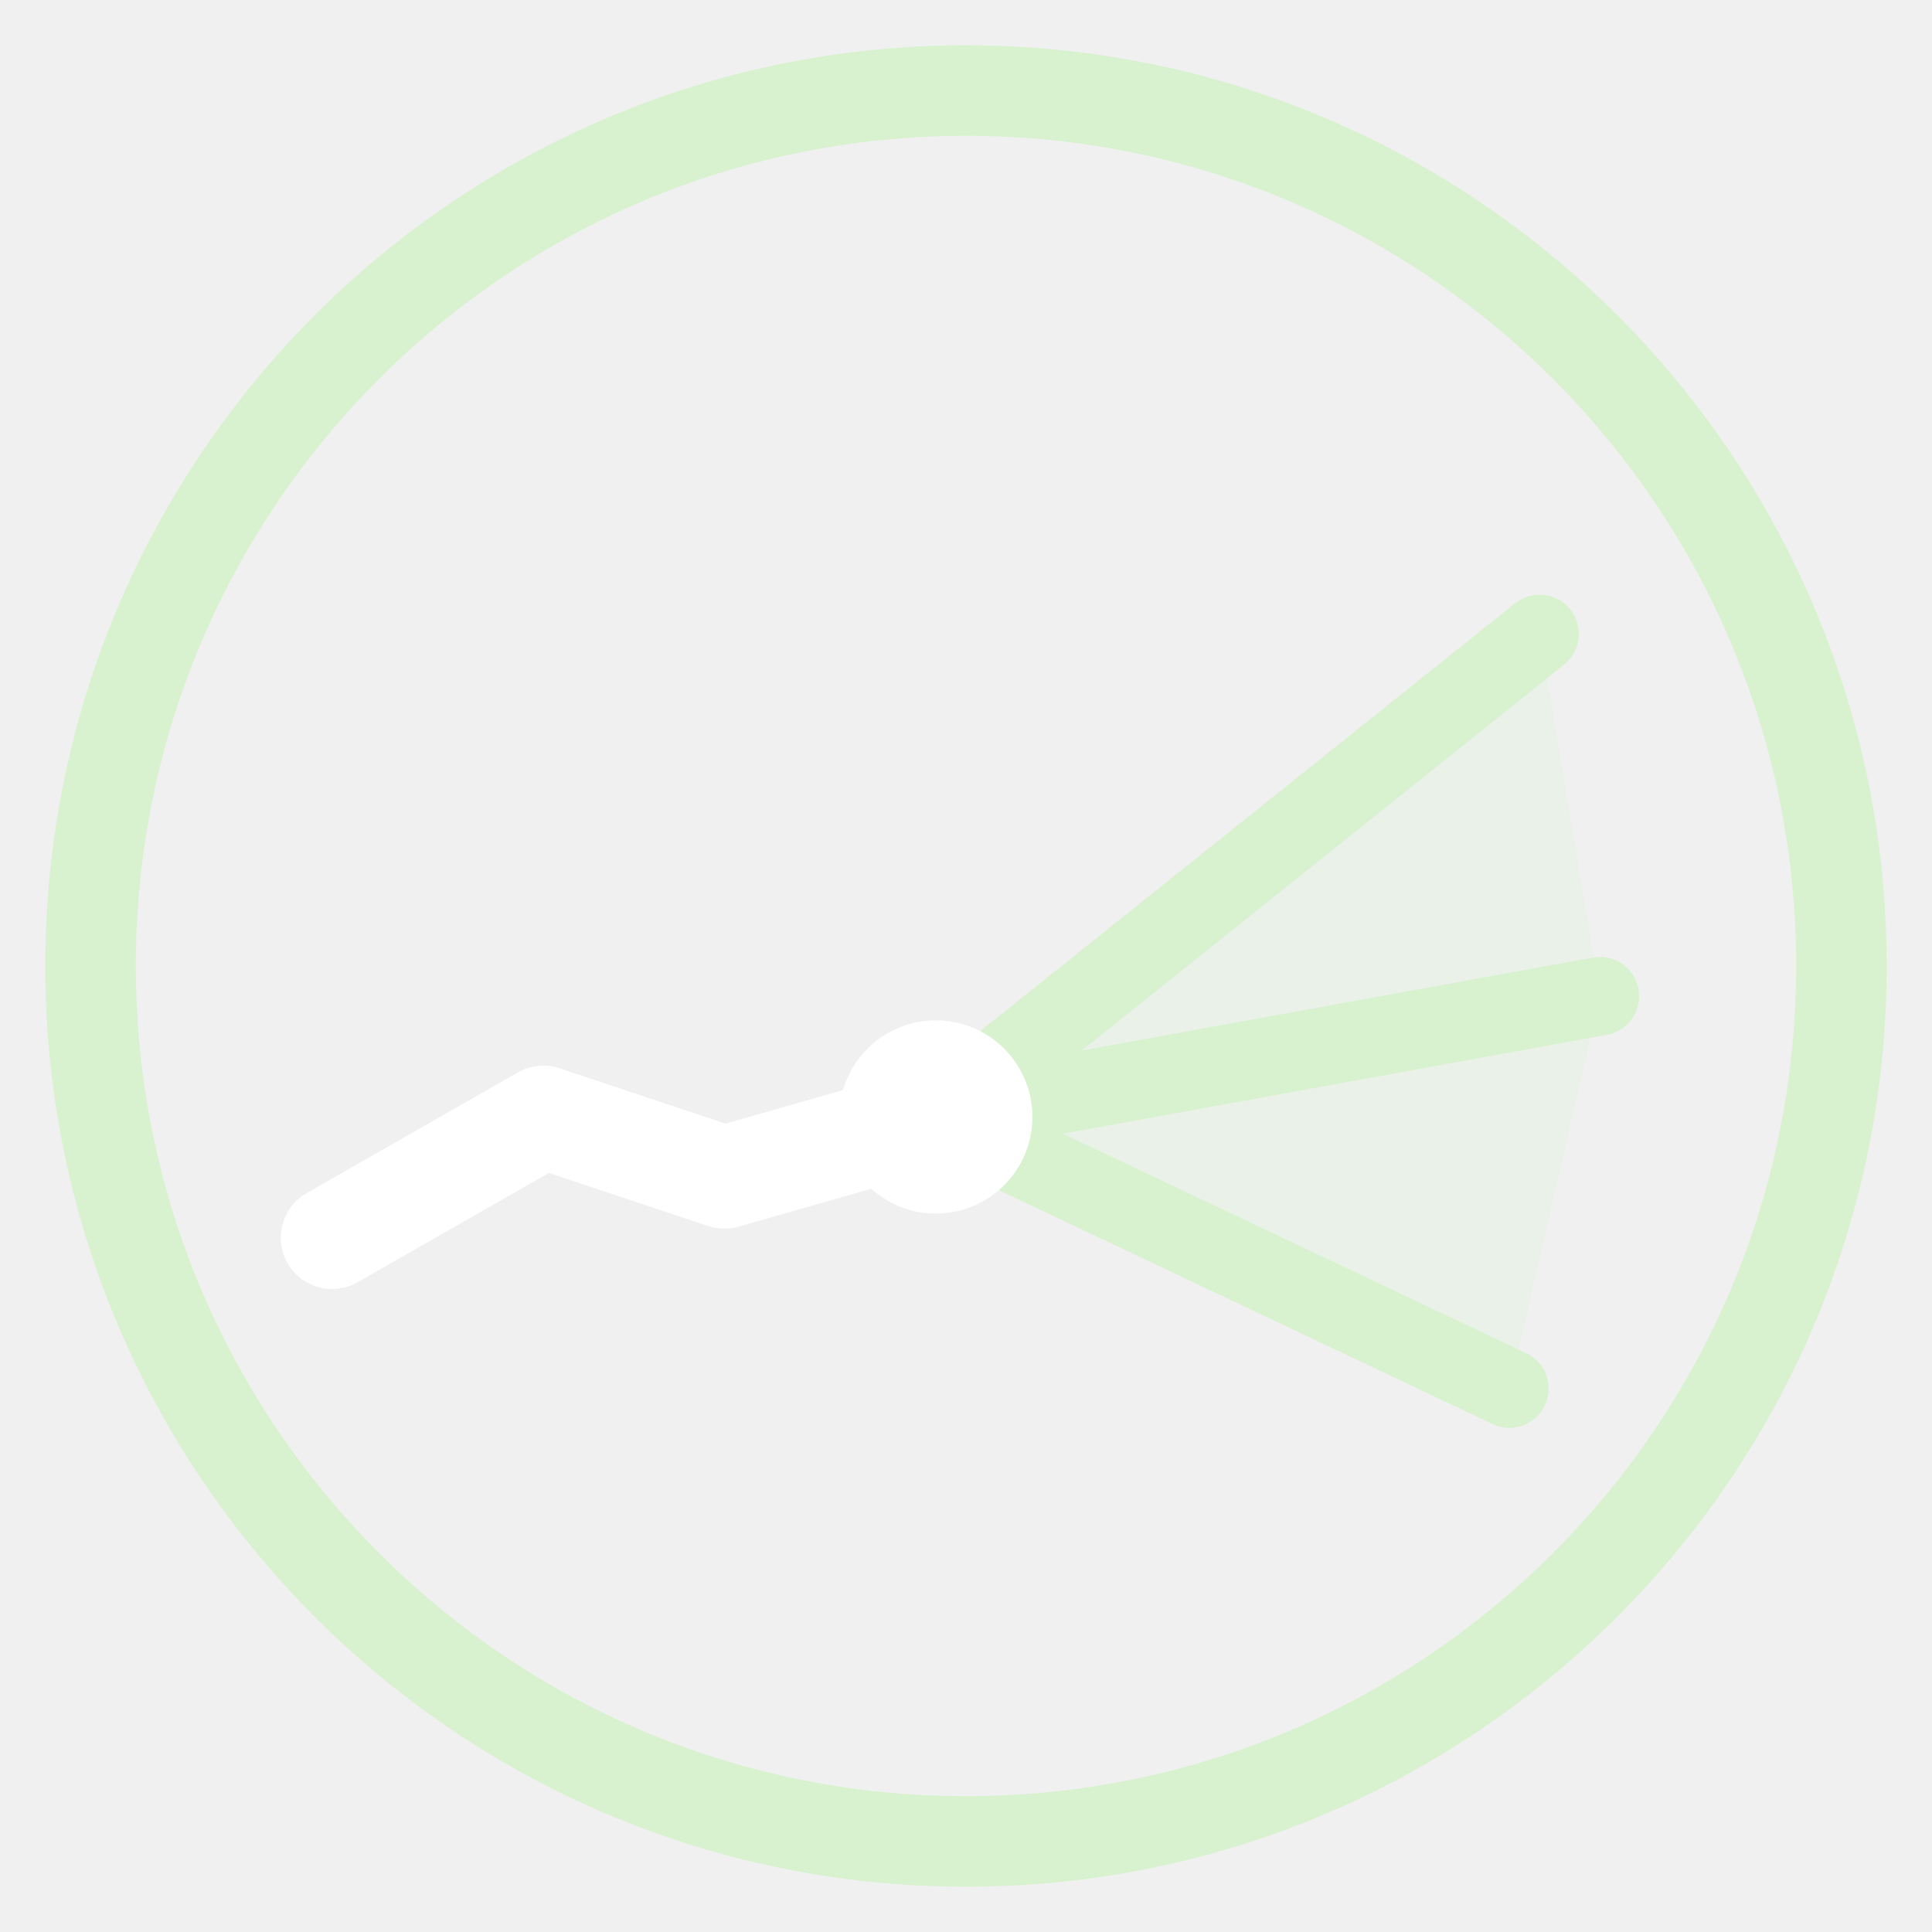
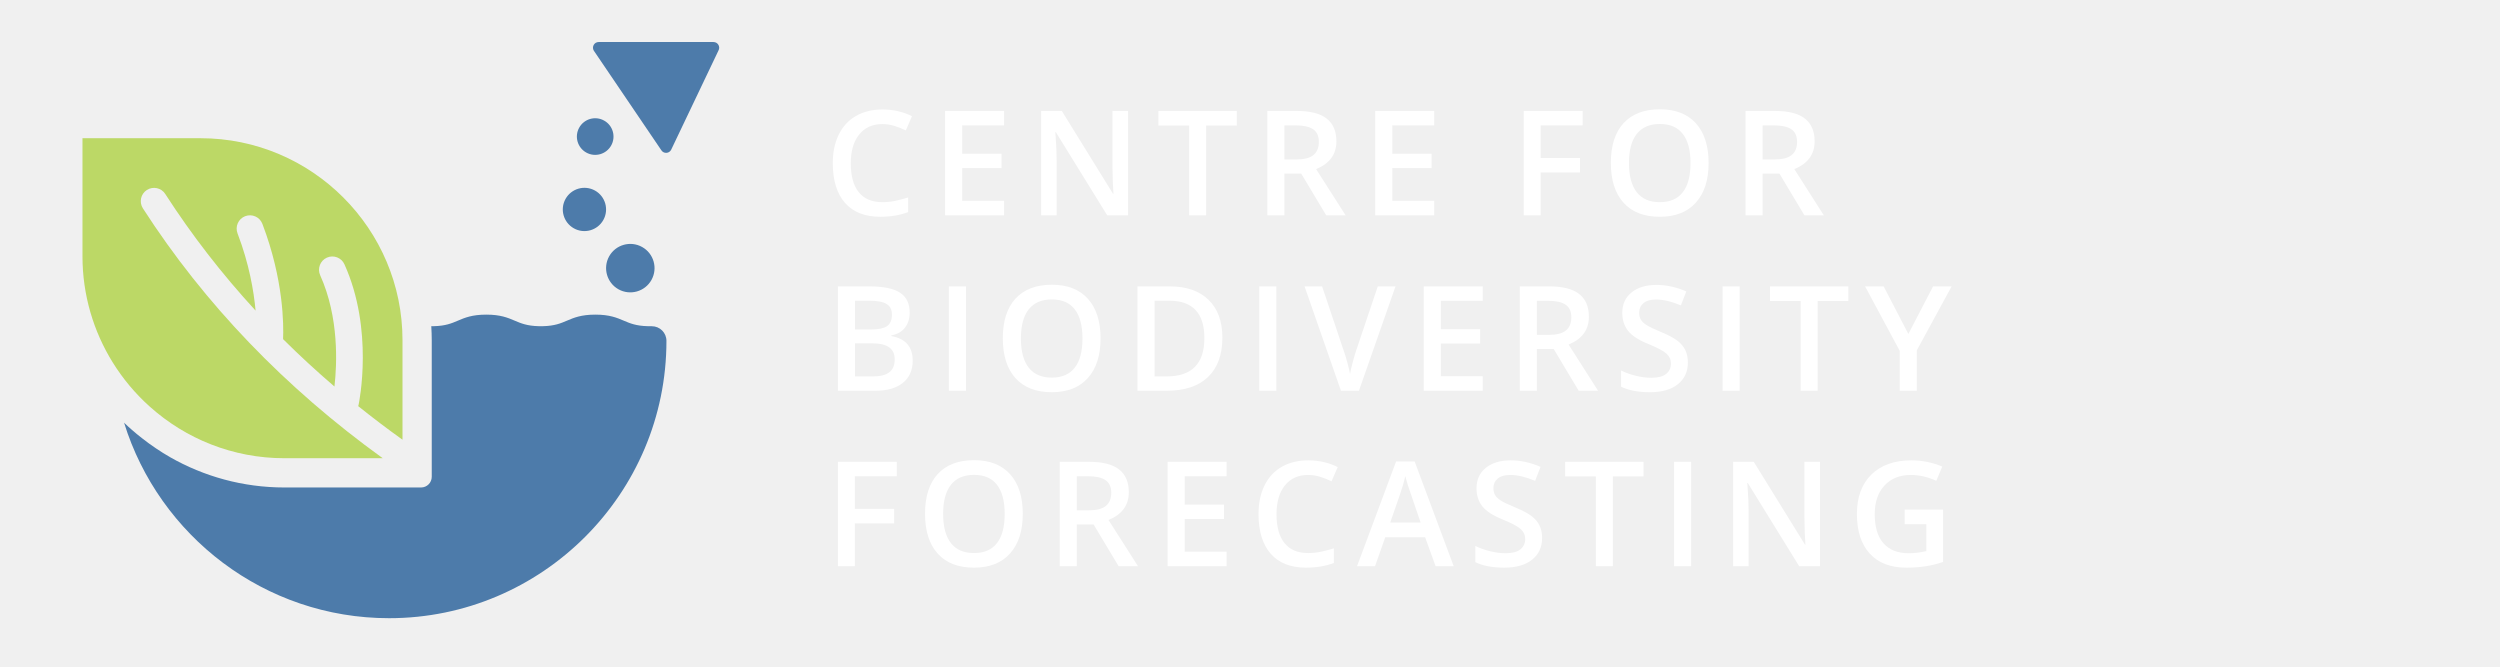
- <svg xmlns="http://www.w3.org/2000/svg" viewBox="0 0 64 64" role="img" aria-label="CBF (placeholder mark)">
-   <circle cx="32" cy="32" r="29" fill="none" stroke="#d8f2cf" stroke-width="3" />
-   <path d="M31 37 L51 21 L53 33 L50 46 Z" fill="#d8f2cf" opacity=".25" />
-   <path d="M31 37 L51 21 M31 37 L53 33 M31 37 L50 46" fill="none" stroke="#d8f2cf" stroke-width="2.6" stroke-linecap="round" />
-   <path d="M11 41 L18 37 L24 39 L31 37" fill="none" stroke="#ffffff" stroke-width="3.4" stroke-linecap="round" stroke-linejoin="round" />
-   <circle cx="31" cy="37" r="3.2" fill="#ffffff" />
+ <svg xmlns="http://www.w3.org/2000/svg" xmlns:xlink="http://www.w3.org/1999/xlink" width="425.197" height="113.386" viewBox="0 0 425.197 113.386">
+   <defs>
+     <g>
+       <g id="glyph-0-0">
+         <path d="M 9.891 -15.516 C 8.223 -15.516 6.91 -14.922 5.953 -13.734 C 5.004 -12.555 4.531 -10.926 4.531 -8.844 C 4.531 -6.664 4.988 -5.02 5.906 -3.906 C 6.82 -2.789 8.148 -2.234 9.891 -2.234 C 10.641 -2.234 11.367 -2.305 12.078 -2.453 C 12.785 -2.609 13.52 -2.801 14.281 -3.031 L 14.281 -0.547 C 12.883 -0.016 11.305 0.25 9.547 0.25 C 6.941 0.25 4.941 -0.535 3.547 -2.109 C 2.16 -3.691 1.469 -5.945 1.469 -8.875 C 1.469 -10.719 1.805 -12.332 2.484 -13.719 C 3.16 -15.102 4.133 -16.16 5.406 -16.891 C 6.688 -17.629 8.191 -18 9.922 -18 C 11.734 -18 13.406 -17.617 14.938 -16.859 L 13.891 -14.438 C 13.297 -14.727 12.664 -14.977 12 -15.188 C 11.332 -15.406 10.629 -15.516 9.891 -15.516 Z M 9.891 -15.516 " />
+       </g>
+       <g id="glyph-0-1">
+         <path d="M 12.375 0 L 2.344 0 L 2.344 -17.75 L 12.375 -17.75 L 12.375 -15.297 L 5.25 -15.297 L 5.25 -10.469 L 11.938 -10.469 L 11.938 -8.031 L 5.25 -8.031 L 5.25 -2.469 L 12.375 -2.469 Z M 12.375 0 " />
+       </g>
+       <g id="glyph-0-2">
+         <path d="M 17.125 0 L 13.578 0 L 4.844 -14.141 L 4.75 -14.141 L 4.812 -13.359 C 4.926 -11.848 4.984 -10.469 4.984 -9.219 L 4.984 0 L 2.344 0 L 2.344 -17.75 L 5.859 -17.75 L 14.562 -3.672 L 14.641 -3.672 C 14.617 -3.859 14.582 -4.535 14.531 -5.703 C 14.488 -6.879 14.469 -7.797 14.469 -8.453 L 14.469 -17.75 L 17.125 -17.75 Z M 17.125 0 " />
+       </g>
+       <g id="glyph-0-3">
+         <path d="M 8.469 0 L 5.578 0 L 5.578 -15.266 L 0.359 -15.266 L 0.359 -17.75 L 13.688 -17.75 L 13.688 -15.266 L 8.469 -15.266 Z M 8.469 0 " />
+       </g>
+       <g id="glyph-0-4">
+         <path d="M 5.25 -9.5 L 7.266 -9.5 C 8.609 -9.5 9.582 -9.75 10.188 -10.25 C 10.801 -10.75 11.109 -11.492 11.109 -12.484 C 11.109 -13.484 10.781 -14.203 10.125 -14.641 C 9.469 -15.078 8.477 -15.297 7.156 -15.297 L 5.25 -15.297 Z M 5.25 -7.094 L 5.25 0 L 2.344 0 L 2.344 -17.75 L 7.359 -17.75 C 9.648 -17.75 11.344 -17.316 12.438 -16.453 C 13.539 -15.598 14.094 -14.305 14.094 -12.578 C 14.094 -10.367 12.941 -8.797 10.641 -7.859 L 15.656 0 L 12.359 0 L 8.109 -7.094 Z M 5.25 -7.094 " />
+       </g>
+       <g id="glyph-0-5">
+ </g>
+       <g id="glyph-0-6">
+         <path d="M 5.219 0 L 2.344 0 L 2.344 -17.75 L 12.359 -17.75 L 12.359 -15.297 L 5.219 -15.297 L 5.219 -9.75 L 11.906 -9.75 L 11.906 -7.281 L 5.219 -7.281 Z M 5.219 0 " />
+       </g>
+       <g id="glyph-0-7">
+         <path d="M 18.094 -8.891 C 18.094 -6.004 17.367 -3.758 15.922 -2.156 C 14.484 -0.551 12.441 0.25 9.797 0.25 C 7.117 0.25 5.062 -0.547 3.625 -2.141 C 2.188 -3.734 1.469 -5.992 1.469 -8.922 C 1.469 -11.848 2.188 -14.098 3.625 -15.672 C 5.07 -17.242 7.133 -18.031 9.812 -18.031 C 12.457 -18.031 14.5 -17.234 15.938 -15.641 C 17.375 -14.047 18.094 -11.797 18.094 -8.891 Z M 4.547 -8.891 C 4.547 -6.711 4.988 -5.055 5.875 -3.922 C 6.758 -2.797 8.066 -2.234 9.797 -2.234 C 11.516 -2.234 12.812 -2.789 13.688 -3.906 C 14.57 -5.02 15.016 -6.68 15.016 -8.891 C 15.016 -11.066 14.578 -12.719 13.703 -13.844 C 12.836 -14.969 11.539 -15.531 9.812 -15.531 C 8.07 -15.531 6.758 -14.969 5.875 -13.844 C 4.988 -12.719 4.547 -11.066 4.547 -8.891 Z M 4.547 -8.891 " />
+       </g>
+       <g id="glyph-0-8">
+         <path d="M 2.344 -17.75 L 7.609 -17.75 C 10.055 -17.75 11.82 -17.391 12.906 -16.672 C 14 -15.961 14.547 -14.836 14.547 -13.297 C 14.547 -12.266 14.273 -11.406 13.734 -10.719 C 13.203 -10.031 12.438 -9.598 11.438 -9.422 L 11.438 -9.297 C 12.676 -9.066 13.586 -8.602 14.172 -7.906 C 14.766 -7.219 15.062 -6.281 15.062 -5.094 C 15.062 -3.5 14.504 -2.25 13.391 -1.344 C 12.273 -0.445 10.727 0 8.75 0 L 2.344 0 Z M 5.25 -10.422 L 8.031 -10.422 C 9.25 -10.422 10.133 -10.609 10.688 -10.984 C 11.25 -11.367 11.531 -12.023 11.531 -12.953 C 11.531 -13.785 11.227 -14.383 10.625 -14.75 C 10.02 -15.125 9.062 -15.312 7.75 -15.312 L 5.25 -15.312 Z M 5.25 -8.062 L 5.25 -2.438 L 8.328 -2.438 C 9.535 -2.438 10.445 -2.664 11.062 -3.125 C 11.688 -3.594 12 -4.332 12 -5.344 C 12 -6.258 11.68 -6.941 11.047 -7.391 C 10.422 -7.836 9.469 -8.062 8.188 -8.062 Z M 5.25 -8.062 " />
+       </g>
+       <g id="glyph-0-9">
+         <path d="M 2.344 0 L 2.344 -17.75 L 5.25 -17.75 L 5.25 0 Z M 2.344 0 " />
+       </g>
+       <g id="glyph-0-10">
+         <path d="M 16.781 -9.047 C 16.781 -6.117 15.961 -3.879 14.328 -2.328 C 12.703 -0.773 10.363 0 7.312 0 L 2.344 0 L 2.344 -17.75 L 7.828 -17.75 C 10.648 -17.75 12.848 -16.988 14.422 -15.469 C 15.992 -13.945 16.781 -11.805 16.781 -9.047 Z M 13.719 -8.953 C 13.719 -13.191 11.727 -15.312 7.75 -15.312 L 5.25 -15.312 L 5.25 -2.438 L 7.312 -2.438 C 11.582 -2.438 13.719 -4.609 13.719 -8.953 Z M 13.719 -8.953 " />
+       </g>
+       <g id="glyph-0-11">
+         <path d="M 12.453 -17.75 L 15.469 -17.75 L 9.25 0 L 6.188 0 L 0 -17.75 L 2.984 -17.75 L 6.688 -6.719 C 6.883 -6.188 7.094 -5.504 7.312 -4.672 C 7.531 -3.848 7.672 -3.234 7.734 -2.828 C 7.836 -3.441 8 -4.148 8.219 -4.953 C 8.438 -5.766 8.613 -6.367 8.75 -6.766 Z M 12.453 -17.75 " />
+       </g>
+       <g id="glyph-0-12">
+         <path d="M 12.578 -4.812 C 12.578 -3.238 12.004 -2 10.859 -1.094 C 9.723 -0.195 8.148 0.25 6.141 0.25 C 4.129 0.25 2.488 -0.062 1.219 -0.688 L 1.219 -3.438 C 2.02 -3.051 2.875 -2.75 3.781 -2.531 C 4.695 -2.312 5.551 -2.203 6.344 -2.203 C 7.488 -2.203 8.332 -2.422 8.875 -2.859 C 9.426 -3.297 9.703 -3.883 9.703 -4.625 C 9.703 -5.289 9.445 -5.852 8.938 -6.312 C 8.438 -6.77 7.406 -7.316 5.844 -7.953 C 4.219 -8.609 3.07 -9.352 2.406 -10.188 C 1.75 -11.031 1.422 -12.047 1.422 -13.234 C 1.422 -14.711 1.945 -15.875 3 -16.719 C 4.051 -17.57 5.461 -18 7.234 -18 C 8.93 -18 10.625 -17.629 12.312 -16.891 L 11.391 -14.516 C 9.805 -15.18 8.395 -15.516 7.156 -15.516 C 6.219 -15.516 5.504 -15.305 5.016 -14.891 C 4.535 -14.484 4.297 -13.945 4.297 -13.281 C 4.297 -12.82 4.391 -12.426 4.578 -12.094 C 4.773 -11.77 5.098 -11.461 5.547 -11.172 C 5.992 -10.879 6.797 -10.492 7.953 -10.016 C 9.254 -9.473 10.207 -8.969 10.812 -8.5 C 11.414 -8.031 11.859 -7.5 12.141 -6.906 C 12.43 -6.312 12.578 -5.613 12.578 -4.812 Z M 12.578 -4.812 " />
+       </g>
+       <g id="glyph-0-13">
+         <path d="M 7.359 -9.656 L 11.562 -17.75 L 14.719 -17.75 L 8.797 -6.875 L 8.797 0 L 5.891 0 L 5.891 -6.781 L 0 -17.75 L 3.156 -17.75 Z M 7.359 -9.656 " />
+       </g>
+       <g id="glyph-0-14">
+         <path d="M 13.359 0 L 11.578 -4.922 L 4.797 -4.922 L 3.062 0 L 0 0 L 6.641 -17.812 L 9.797 -17.812 L 16.438 0 Z M 10.812 -7.422 L 9.156 -12.266 C 9.031 -12.586 8.859 -13.094 8.641 -13.781 C 8.43 -14.477 8.285 -14.988 8.203 -15.312 C 7.984 -14.32 7.664 -13.234 7.25 -12.047 L 5.641 -7.422 Z M 10.812 -7.422 " />
+       </g>
+       <g id="glyph-0-15">
+         <path d="M 9.594 -9.625 L 16.125 -9.625 L 16.125 -0.719 C 15.062 -0.363 14.035 -0.113 13.047 0.031 C 12.066 0.176 11.008 0.25 9.875 0.25 C 7.188 0.25 5.113 -0.547 3.656 -2.141 C 2.195 -3.734 1.469 -5.977 1.469 -8.875 C 1.469 -11.727 2.285 -13.961 3.922 -15.578 C 5.566 -17.191 7.832 -18 10.719 -18 C 12.57 -18 14.328 -17.645 15.984 -16.938 L 14.969 -14.516 C 13.531 -15.18 12.086 -15.516 10.641 -15.516 C 8.754 -15.516 7.258 -14.914 6.156 -13.719 C 5.051 -12.531 4.5 -10.906 4.5 -8.844 C 4.5 -6.676 4.992 -5.023 5.984 -3.891 C 6.984 -2.766 8.41 -2.203 10.266 -2.203 C 11.203 -2.203 12.207 -2.32 13.281 -2.562 L 13.281 -7.141 L 9.594 -7.141 Z M 9.594 -9.625 " />
+       </g>
+     </g>
+   </defs>
+   <path fill-rule="nonzero" fill="rgb(30.196%, 48.235%, 66.667%)" fill-opacity="1" d="M 97.605 38.836 C 99.379 39.828 101.621 39.191 102.613 37.418 C 103.605 35.645 102.969 33.402 101.195 32.41 C 99.422 31.422 97.18 32.055 96.188 33.828 C 95.195 35.605 95.832 37.844 97.605 38.836 " />
+   <path fill-rule="nonzero" fill="rgb(30.196%, 48.235%, 66.667%)" fill-opacity="1" d="M 105.191 49.203 C 107.18 50.312 109.691 49.602 110.801 47.613 C 111.91 45.629 111.199 43.117 109.211 42.008 C 107.227 40.898 104.715 41.609 103.605 43.594 C 102.496 45.582 103.207 48.094 105.191 49.203 " />
+   <path fill-rule="nonzero" fill="rgb(30.196%, 48.235%, 66.667%)" fill-opacity="1" d="M 99.711 25.945 C 101.211 26.785 103.109 26.246 103.949 24.746 C 104.789 23.242 104.25 21.344 102.746 20.508 C 101.246 19.668 99.348 20.207 98.512 21.707 C 97.672 23.207 98.207 25.105 99.711 25.945 " />
+   <path fill-rule="nonzero" fill="rgb(73.726%, 84.706%, 39.999%)" fill-opacity="1" d="M 24.305 35.438 C 23.629 34.391 23.93 32.988 24.98 32.312 C 26.031 31.637 27.43 31.941 28.105 32.988 C 32.609 39.98 37.742 46.602 43.469 52.828 C 43.168 49.508 42.379 44.871 40.398 39.688 C 39.953 38.52 40.539 37.215 41.703 36.766 C 42.871 36.324 44.18 36.906 44.625 38.074 C 48.25 47.559 48.25 55.305 48.145 57.68 C 50.934 60.453 53.848 63.141 56.883 65.738 C 57.316 61.977 57.691 53.984 54.457 46.816 C 53.945 45.676 54.453 44.336 55.59 43.82 C 56.73 43.309 58.07 43.816 58.582 44.953 C 63.594 56.062 61.098 68.332 60.988 68.852 C 60.973 68.926 60.945 69 60.922 69.074 C 63.363 71.031 65.871 72.938 68.457 74.785 L 68.457 57.859 C 68.457 38.918 53.047 23.508 34.105 23.508 L 14.027 23.508 L 14.027 43.582 C 14.027 50.191 15.91 56.371 19.156 61.617 C 20.902 64.434 23.039 66.98 25.5 69.18 C 31.578 74.621 39.598 77.934 48.379 77.934 L 65.098 77.934 C 48.477 65.949 34.754 51.66 24.305 35.438 " />
+   <path fill-rule="nonzero" fill="rgb(30.196%, 48.235%, 66.667%)" fill-opacity="1" d="M 101.82 7.148 L 121.352 7.148 C 122.098 7.148 122.562 7.957 122.191 8.602 L 114.129 25.512 C 113.754 26.16 112.824 26.16 112.449 25.512 L 100.984 8.602 C 100.609 7.957 101.074 7.148 101.82 7.148 " />
+   <path fill-rule="nonzero" fill="rgb(30.196%, 48.235%, 66.667%)" fill-opacity="1" d="M 110.859 55.484 C 110.766 55.484 110.367 55.477 110.25 55.477 L 110.172 55.477 C 108.203 55.43 107.168 55 106.09 54.539 C 104.902 54.035 103.676 53.512 101.258 53.512 C 98.84 53.512 97.613 54.035 96.426 54.539 C 95.348 55 94.316 55.43 92.344 55.477 L 91.629 55.477 C 89.656 55.43 88.621 55 87.543 54.539 C 86.355 54.035 85.129 53.512 82.711 53.512 C 80.289 53.512 79.062 54.035 77.875 54.539 C 76.797 55 75.762 55.43 73.793 55.477 L 73.352 55.477 C 73.398 56.266 73.43 57.059 73.43 57.859 L 73.43 81.09 C 73.43 82.094 72.617 82.91 71.609 82.91 L 48.379 82.91 C 41.297 82.91 34.652 81.023 28.91 77.746 C 28.074 77.27 27.262 76.75 26.465 76.215 L 26.461 76.211 C 25.699 75.699 24.957 75.156 24.234 74.59 C 23.918 74.344 23.605 74.098 23.297 73.844 C 23.082 73.664 22.871 73.488 22.66 73.305 C 22.129 72.848 21.605 72.383 21.102 71.895 C 27.059 91.129 45.012 105.141 66.176 105.141 C 92.184 105.141 113.348 83.98 113.348 57.969 C 113.348 56.598 112.234 55.484 110.859 55.484 " />
+   <g fill="rgb(100%, 100%, 100%)" fill-opacity="1">
+     <use xlink:href="#glyph-0-0" x="140.17" y="36.619" />
+     <use xlink:href="#glyph-0-1" x="158.397" y="36.619" />
+     <use xlink:href="#glyph-0-2" x="174.733" y="36.619" />
+     <use xlink:href="#glyph-0-3" x="196.664" y="36.619" />
+     <use xlink:href="#glyph-0-4" x="213.2" y="36.619" />
+     <use xlink:href="#glyph-0-1" x="231.551" y="36.619" />
+     <use xlink:href="#glyph-0-5" x="247.887" y="36.619" />
+     <use xlink:href="#glyph-0-6" x="256.814" y="36.619" />
+     <use xlink:href="#glyph-0-7" x="272.504" y="36.619" />
+     <use xlink:href="#glyph-0-4" x="294.535" y="36.619" />
+     <use xlink:href="#glyph-0-5" x="312.885" y="36.619" />
+   </g>
+   <g fill="rgb(100%, 100%, 100%)" fill-opacity="1">
+     <use xlink:href="#glyph-0-8" x="140.17" y="66.457" />
+     <use xlink:href="#glyph-0-9" x="159.043" y="66.457" />
+     <use xlink:href="#glyph-0-7" x="169.089" y="66.457" />
+     <use xlink:href="#glyph-0-10" x="191.12" y="66.457" />
+     <use xlink:href="#glyph-0-9" x="211.832" y="66.457" />
+     <use xlink:href="#glyph-0-11" x="221.878" y="66.457" />
+     <use xlink:href="#glyph-0-1" x="239.806" y="66.457" />
+     <use xlink:href="#glyph-0-4" x="256.142" y="66.457" />
+     <use xlink:href="#glyph-0-12" x="274.493" y="66.457" />
+     <use xlink:href="#glyph-0-9" x="290.631" y="66.457" />
+     <use xlink:href="#glyph-0-3" x="300.676" y="66.457" />
+     <use xlink:href="#glyph-0-13" x="317.212" y="66.457" />
+     <use xlink:href="#glyph-0-5" x="334.394" y="66.457" />
+   </g>
+   <g fill="rgb(100%, 100%, 100%)" fill-opacity="1">
+     <use xlink:href="#glyph-0-6" x="140.17" y="96.296" />
+     <use xlink:href="#glyph-0-7" x="155.86" y="96.296" />
+     <use xlink:href="#glyph-0-4" x="177.891" y="96.296" />
+     <use xlink:href="#glyph-0-1" x="196.242" y="96.296" />
+     <use xlink:href="#glyph-0-0" x="212.578" y="96.296" />
+     <use xlink:href="#glyph-0-14" x="230.805" y="96.296" />
+     <use xlink:href="#glyph-0-12" x="249.702" y="96.296" />
+     <use xlink:href="#glyph-0-3" x="265.84" y="96.296" />
+     <use xlink:href="#glyph-0-9" x="282.375" y="96.296" />
+     <use xlink:href="#glyph-0-2" x="292.421" y="96.296" />
+     <use xlink:href="#glyph-0-15" x="314.352" y="96.296" />
+     <use xlink:href="#glyph-0-5" x="334.866" y="96.296" />
+   </g>
</svg>
